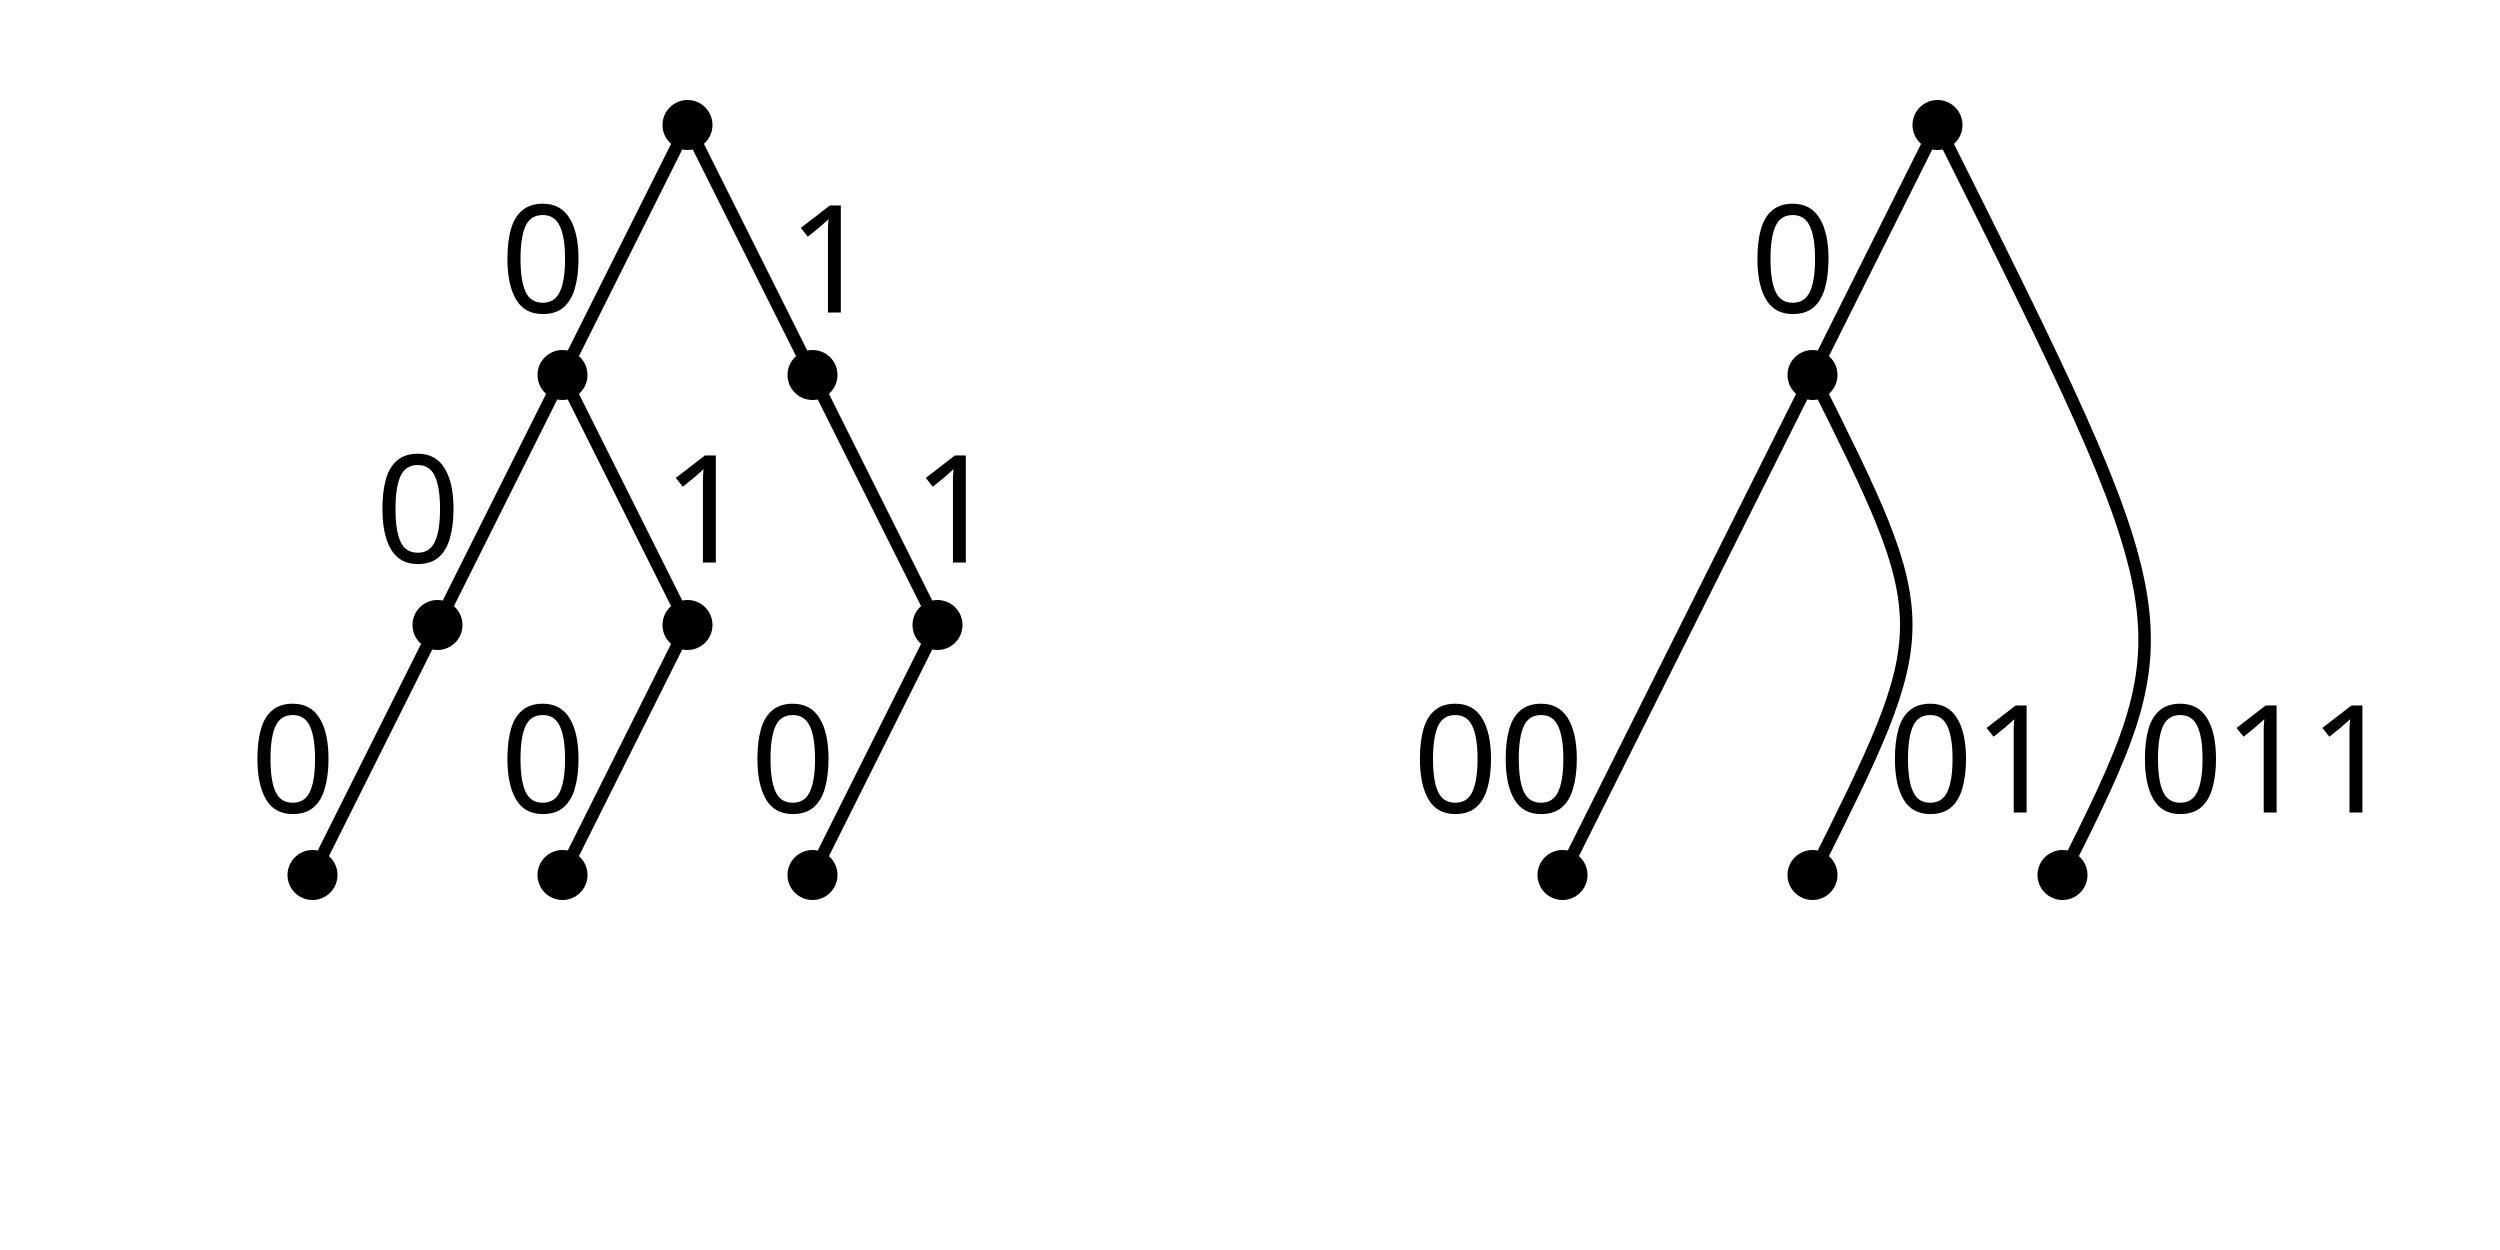
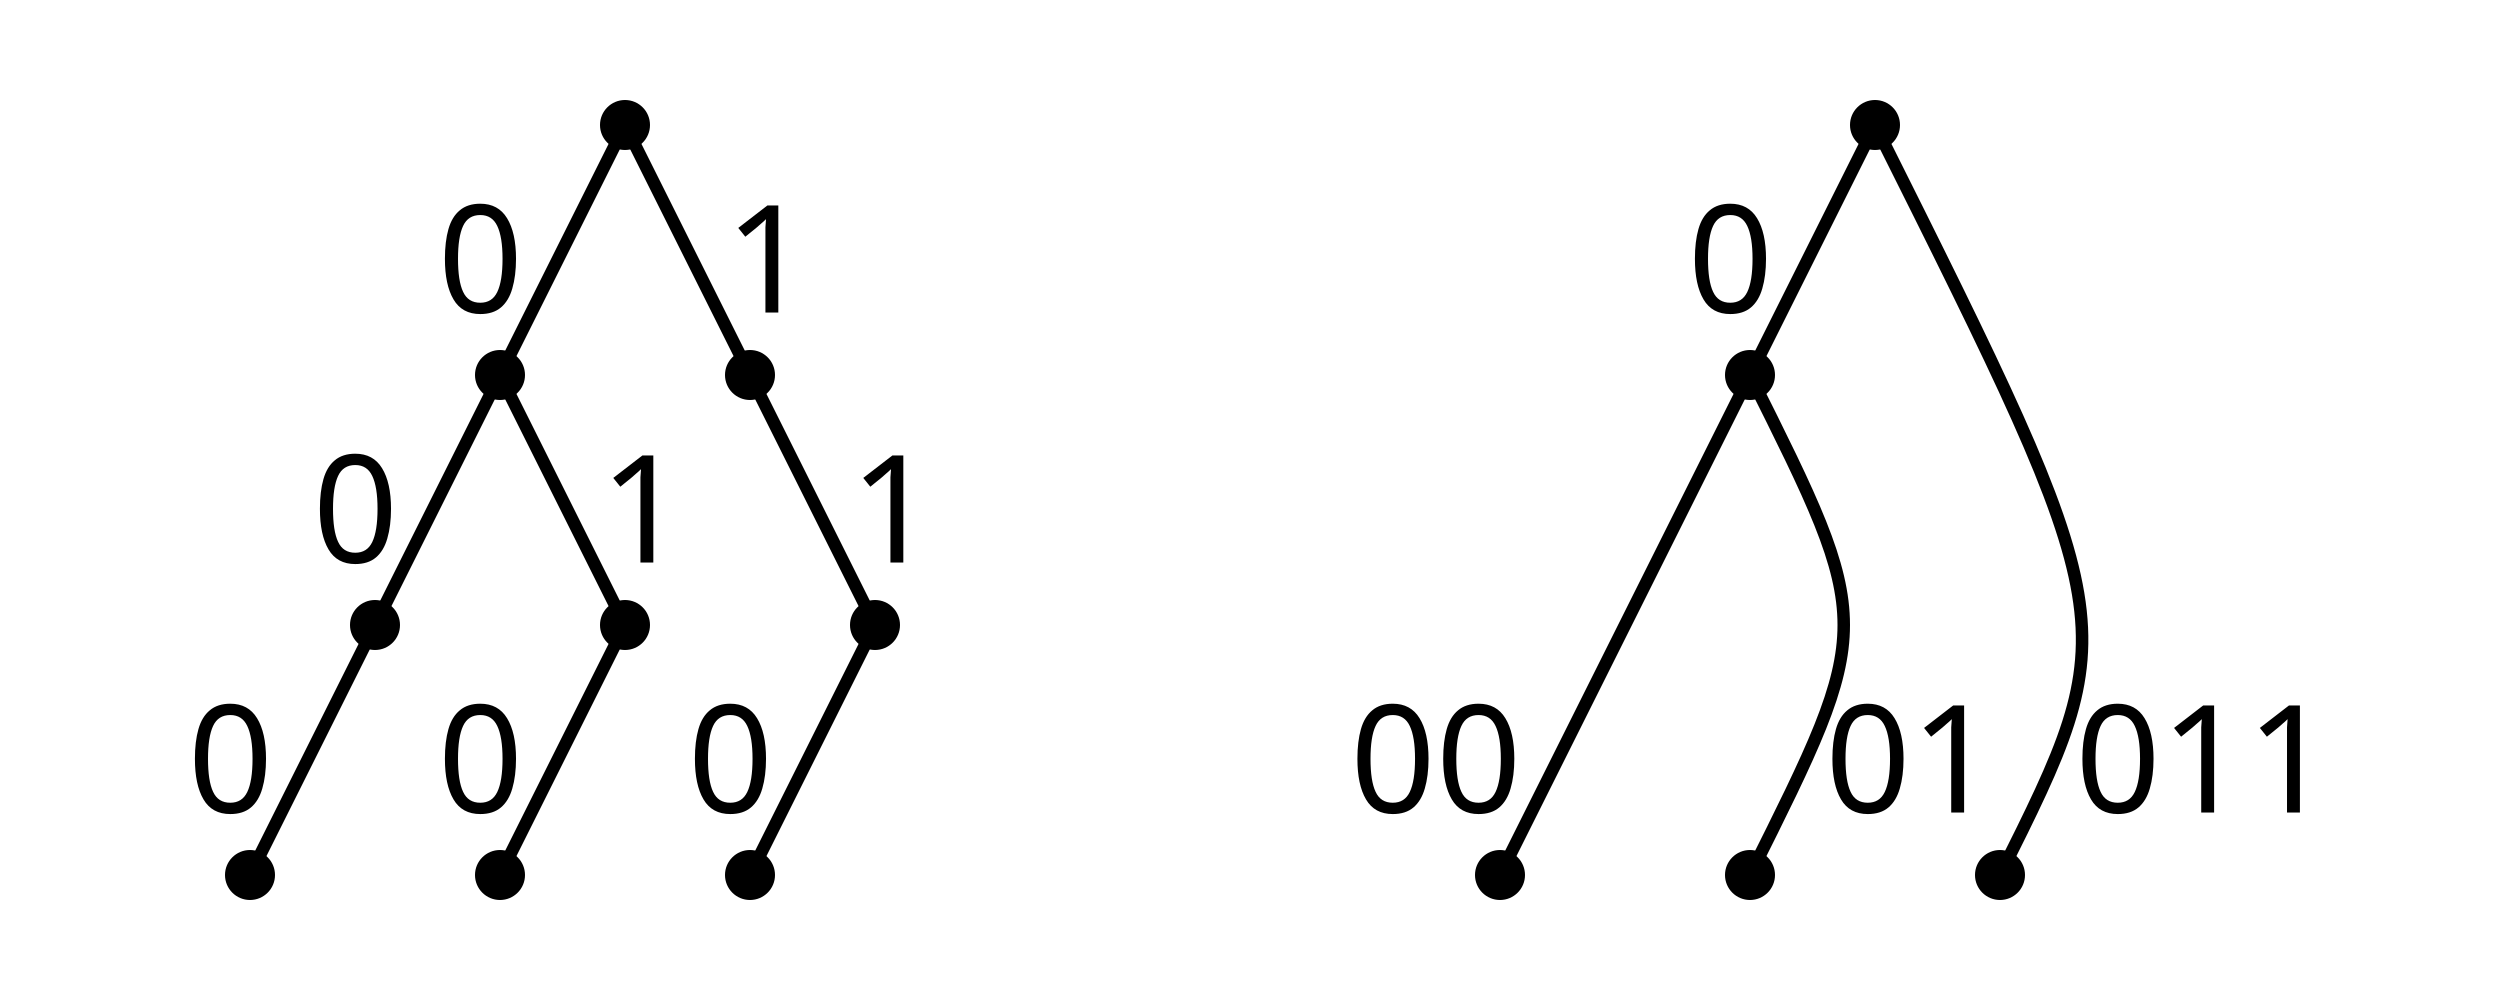
- <svg xmlns="http://www.w3.org/2000/svg" viewBox="0 0 200 100">
+ <svg xmlns="http://www.w3.org/2000/svg" viewBox="0 0 200 80">
  <style>
    .edge {
      font: normal 12px sans-serif;
    }
  </style>
-   <g transform="translate(5,0)">
-     <circle cx="50" cy="10" r="2" fill="black" />
-     <circle cx="40" cy="30" r="2" fill="black" />
-     <circle cx="30" cy="50" r="2" fill="black" />
-     <circle cx="20" cy="70" r="2" fill="black" />
-     <circle cx="50" cy="50" r="2" fill="black" />
-     <circle cx="40" cy="70" r="2" fill="black" />
-     <circle cx="60" cy="30" r="2" fill="black" />
-     <circle cx="70" cy="50" r="2" fill="black" />
-     <circle cx="60" cy="70" r="2" fill="black" />
+   <g transform="translate(0,0)">
    <path d="M 50,10 l -10,+20" stroke="black" />
    <text x="35" y="25" class="edge">0</text>
    <path d="M 40,30 l -10,+20" stroke="black" />
    <text x="25" y="45" class="edge">0</text>
    <path d="M 30,50 l -10,+20" stroke="black" />
    <text x="15" y="65" class="edge">0</text>
    <path d="M 40,30 l +10,+20" stroke="black" />
    <text x="48" y="45" class="edge">1</text>
    <path d="M 50,50 l -10,+20" stroke="black" />
    <text x="35" y="65" class="edge">0</text>
    <path d="M 50,10 l +10,+20" stroke="black" />
    <text x="58" y="25" class="edge">1</text>
    <path d="M 60,30 l +10,+20" stroke="black" />
    <text x="68" y="45" class="edge">1</text>
    <path d="M 70,50 l -10,+20" stroke="black" />
    <text x="55" y="65" class="edge">0</text>
-   </g>
-   <g transform="translate(105,0)">
    <circle cx="50" cy="10" r="2" fill="black" />
    <circle cx="40" cy="30" r="2" fill="black" />
+     <circle cx="30" cy="50" r="2" fill="black" />
    <circle cx="20" cy="70" r="2" fill="black" />
+     <circle cx="50" cy="50" r="2" fill="black" />
    <circle cx="40" cy="70" r="2" fill="black" />
+     <circle cx="60" cy="30" r="2" fill="black" />
+     <circle cx="70" cy="50" r="2" fill="black" />
    <circle cx="60" cy="70" r="2" fill="black" />
+   </g>
+   <g transform="translate(100,0)">
    <path d="M 50,10 l -10,+20" stroke="black" />
    <text x="35" y="25" class="edge">0</text>
    <path d="M 40,30 l -20,+40" stroke="black" />
    <text x="08" y="65" class="edge">00</text>
    <path d="M 40,30 c +10,+20 +10,+20 0,+40" stroke="black" fill="none" />
    <text x="46" y="65" class="edge">01</text>
    <path d="M 50,10 c +20,+40 +20,+40 +10,+60" stroke="black" fill="none" />
    <text x="66" y="65" class="edge">011</text>
+     <circle cx="50" cy="10" r="2" fill="black" />
+     <circle cx="40" cy="30" r="2" fill="black" />
+     <circle cx="20" cy="70" r="2" fill="black" />
+     <circle cx="40" cy="70" r="2" fill="black" />
+     <circle cx="60" cy="70" r="2" fill="black" />
  </g>
</svg>
